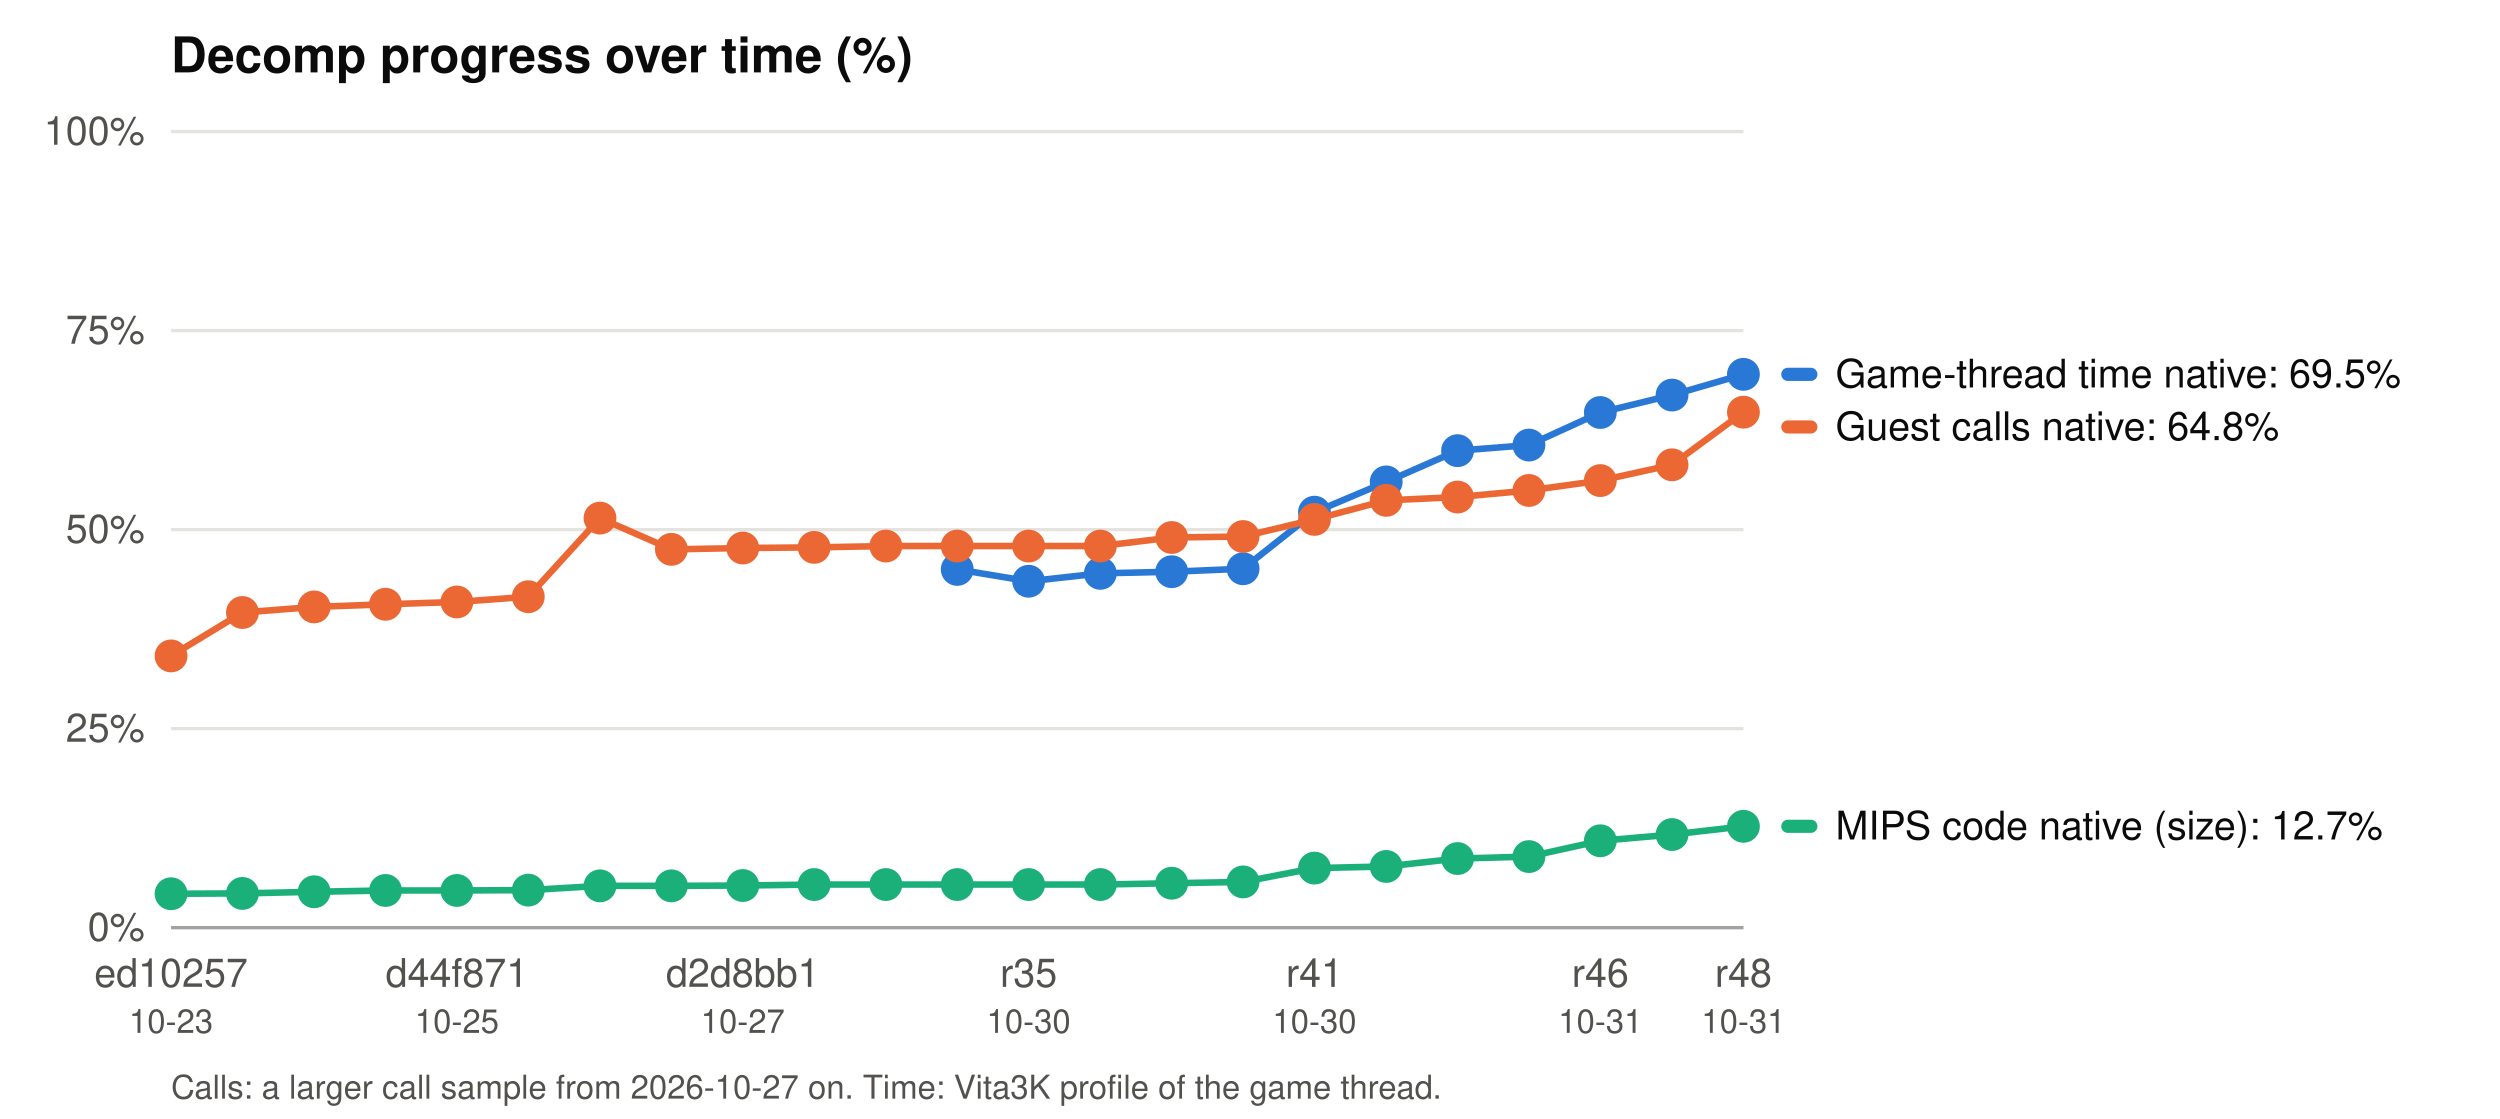
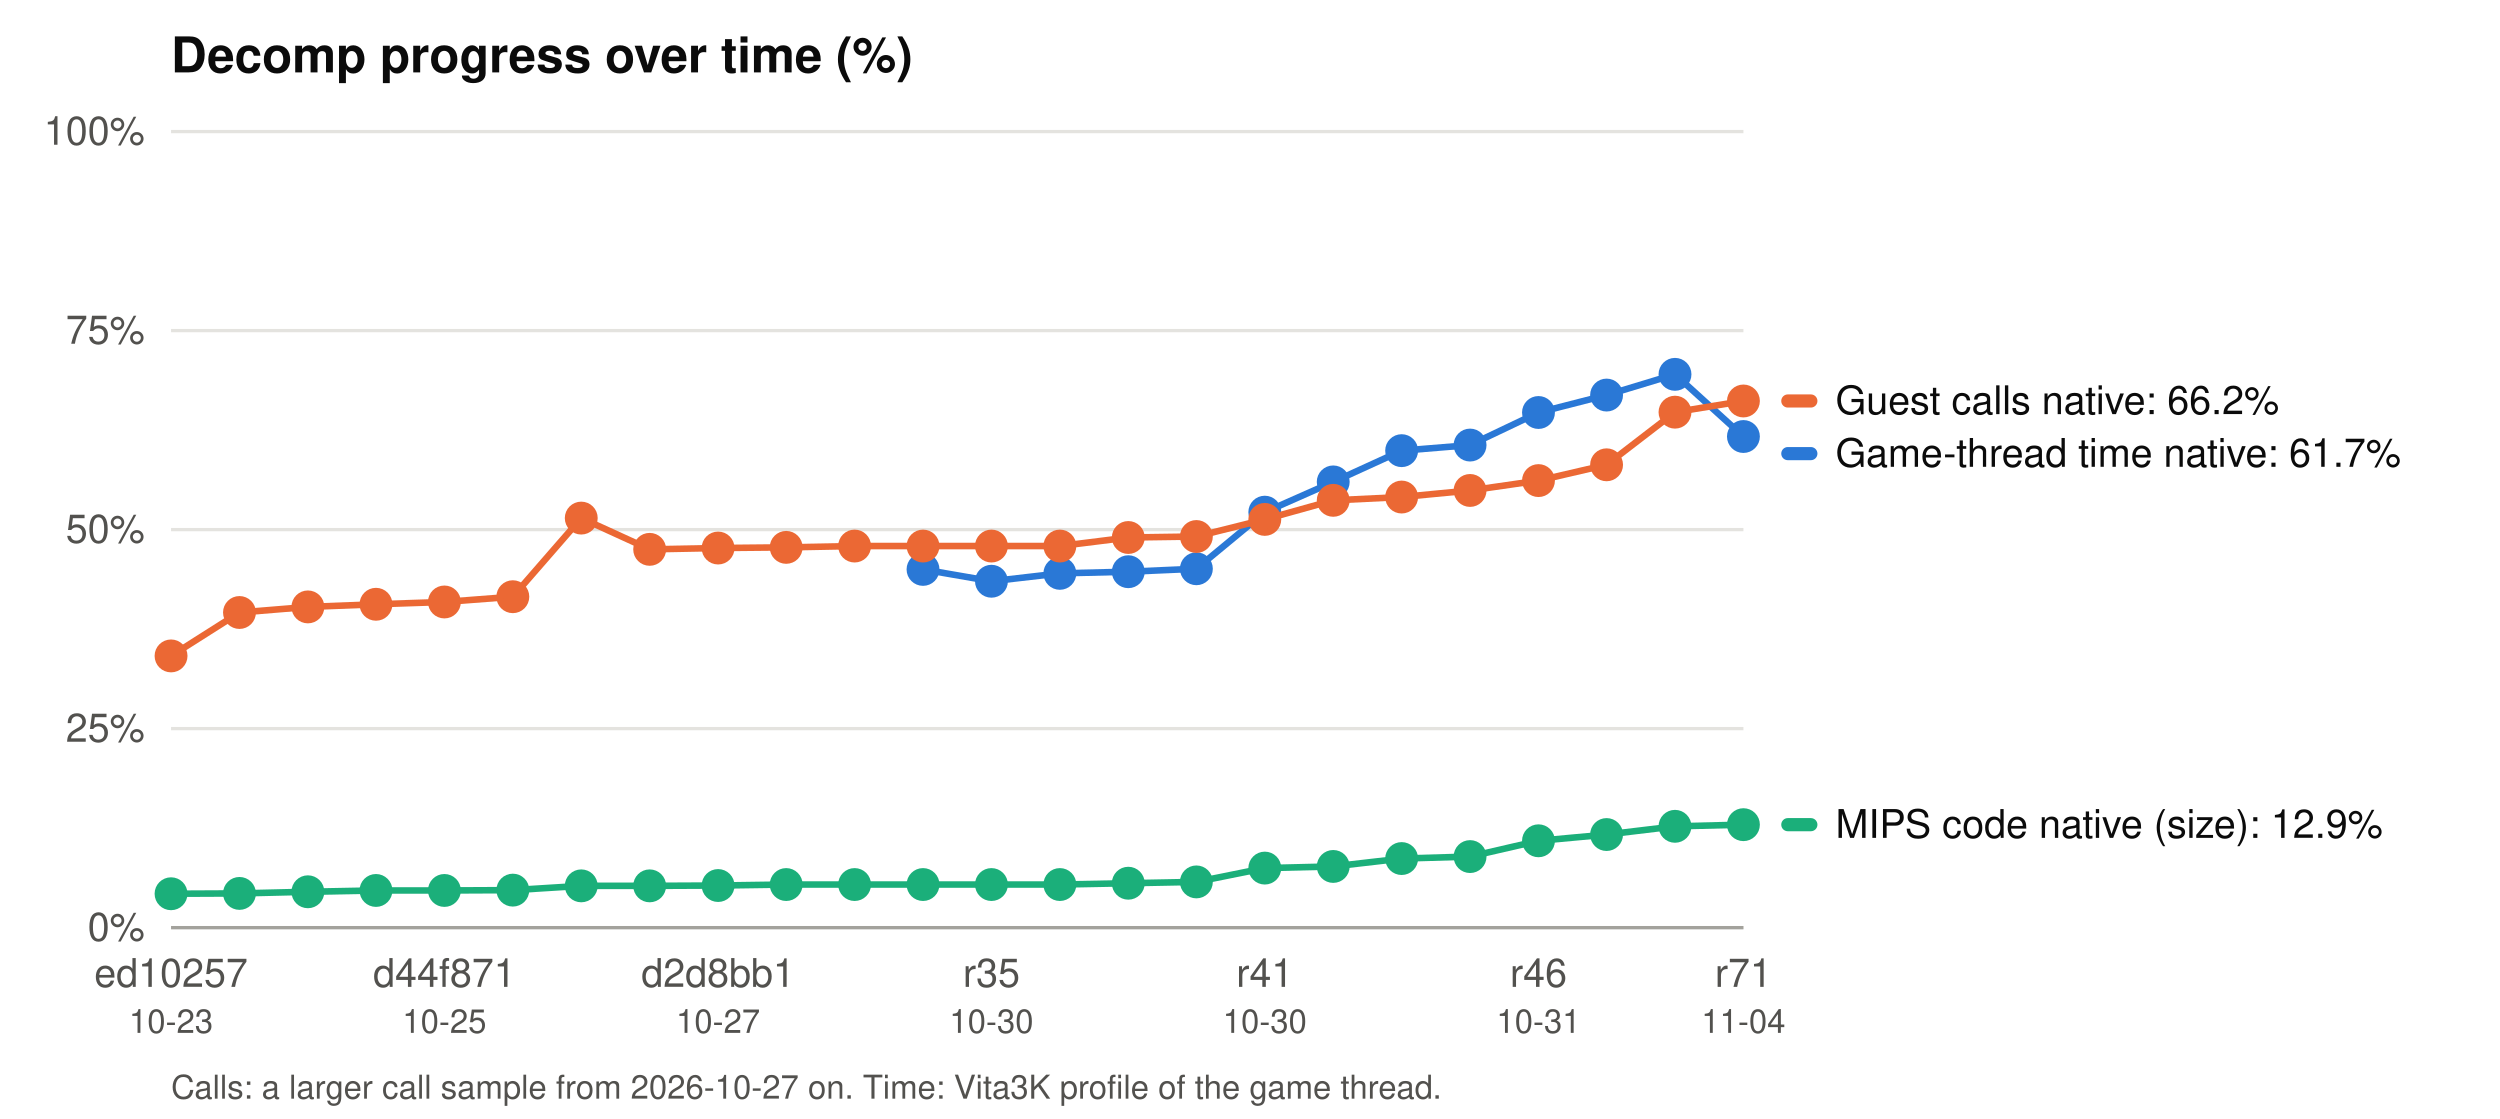
<svg xmlns="http://www.w3.org/2000/svg" width="760" height="340" viewBox="0 0 760 340" font-family="-apple-system, Helvetica, Arial, sans-serif" font-size="12">
  <style>svg{background:#fcfcfb} .t1{fill:#0b0b0b} .t2{fill:#52514e} .g{stroke:#e4e3df} .ax{stroke:#a3a29c} .ring{stroke:#fcfcfb} .s0{stroke:#2a78d6;fill:#2a78d6} .s1{stroke:#eb6834;fill:#eb6834} .s2{stroke:#1baf7a;fill:#1baf7a} @media (prefers-color-scheme: dark){svg{background:#1a1a19} .t1{fill:#f0efec} .t2{fill:#c3c2b7} .g{stroke:#383835} .ax{stroke:#6b6a65} .ring{stroke:#1a1a19} .s0{stroke:#3987e5;fill:#3987e5} .s1{stroke:#d95926;fill:#d95926} .s2{stroke:#199e70;fill:#199e70}}</style>
  <rect width="760" height="340" style="fill:none" />
  <text class="t1" x="52" y="22" font-size="15" font-weight="600">Decomp progress over time (%)</text>
  <line class="g" x1="52" x2="530" y1="282.0" y2="282.0" stroke-width="1" />
  <text class="t2" x="44" y="282.0" text-anchor="end" dy="4">0%</text>
  <line class="g" x1="52" x2="530" y1="221.5" y2="221.5" stroke-width="1" />
  <text class="t2" x="44" y="221.5" text-anchor="end" dy="4">25%</text>
  <line class="g" x1="52" x2="530" y1="161.0" y2="161.0" stroke-width="1" />
  <text class="t2" x="44" y="161.0" text-anchor="end" dy="4">50%</text>
  <line class="g" x1="52" x2="530" y1="100.5" y2="100.5" stroke-width="1" />
  <text class="t2" x="44" y="100.5" text-anchor="end" dy="4">75%</text>
  <line class="g" x1="52" x2="530" y1="40.0" y2="40.0" stroke-width="1" />
  <text class="t2" x="44" y="40.0" text-anchor="end" dy="4">100%</text>
  <line class="ax" x1="52" x2="530" y1="282.0" y2="282.0" stroke-width="1" />
  <text class="t2" x="52.0" y="300" text-anchor="middle">ed10257</text>
  <text class="t2" x="52.0" y="314" text-anchor="middle" font-size="10">10-23</text>
-   <text class="t2" x="138.9" y="300" text-anchor="middle">d44f871</text>
-   <text class="t2" x="138.9" y="314" text-anchor="middle" font-size="10">10-25</text>
-   <text class="t2" x="225.8" y="300" text-anchor="middle">d2d8bb1</text>
-   <text class="t2" x="225.8" y="314" text-anchor="middle" font-size="10">10-27</text>
-   <text class="t2" x="312.7" y="300" text-anchor="middle">r35</text>
-   <text class="t2" x="312.7" y="314" text-anchor="middle" font-size="10">10-30</text>
-   <text class="t2" x="399.6" y="300" text-anchor="middle">r41</text>
-   <text class="t2" x="399.6" y="314" text-anchor="middle" font-size="10">10-30</text>
-   <text class="t2" x="486.5" y="300" text-anchor="middle">r46</text>
-   <text class="t2" x="486.5" y="314" text-anchor="middle" font-size="10">10-31</text>
-   <text class="t2" x="530.0" y="300" text-anchor="middle">r48</text>
-   <text class="t2" x="530.0" y="314" text-anchor="middle" font-size="10">10-31</text>
-   <polyline class="s0" fill="none" style="fill:none" stroke-width="2" stroke-linejoin="round" points="291.0,173.1 312.7,176.7 334.5,174.3 356.2,173.8 377.9,172.9 399.6,155.7 421.4,146.5 443.1,137.0 464.8,135.3 486.5,125.4 508.3,120.1 530.0,113.8" />
-   <circle class="s0 ring" cx="291.0" cy="173.1" r="4" stroke-width="2" />
-   <circle class="s0 ring" cx="312.7" cy="176.7" r="4" stroke-width="2" />
-   <circle class="s0 ring" cx="334.5" cy="174.3" r="4" stroke-width="2" />
-   <circle class="s0 ring" cx="356.2" cy="173.8" r="4" stroke-width="2" />
-   <circle class="s0 ring" cx="377.9" cy="172.9" r="4" stroke-width="2" />
-   <circle class="s0 ring" cx="399.6" cy="155.7" r="4" stroke-width="2" />
-   <circle class="s0 ring" cx="421.4" cy="146.5" r="4" stroke-width="2" />
-   <circle class="s0 ring" cx="443.1" cy="137.0" r="4" stroke-width="2" />
-   <circle class="s0 ring" cx="464.8" cy="135.3" r="4" stroke-width="2" />
-   <circle class="s0 ring" cx="486.5" cy="125.4" r="4" stroke-width="2" />
-   <circle class="s0 ring" cx="508.3" cy="120.1" r="4" stroke-width="2" />
-   <circle class="s0 ring" cx="530.0" cy="113.8" r="4" stroke-width="2" />
-   <polyline class="s1" fill="none" style="fill:none" stroke-width="2" stroke-linejoin="round" points="52.0,199.4 73.7,186.2 95.5,184.5 117.2,183.7 138.9,183.0 160.6,181.4 182.4,157.5 204.1,167.0 225.8,166.6 247.5,166.4 269.3,166.0 291.0,166.0 312.7,166.0 334.5,166.0 356.2,163.4 377.9,163.1 399.6,157.9 421.4,152.1 443.1,151.1 464.8,149.1 486.5,146.1 508.3,141.3 530.0,125.3" />
+   <text class="t2" x="135.1" y="300" text-anchor="middle">d44f871</text>
+   <text class="t2" x="135.1" y="314" text-anchor="middle" font-size="10">10-25</text>
+   <text class="t2" x="218.3" y="300" text-anchor="middle">d2d8bb1</text>
+   <text class="t2" x="218.3" y="314" text-anchor="middle" font-size="10">10-27</text>
+   <text class="t2" x="301.4" y="300" text-anchor="middle">r35</text>
+   <text class="t2" x="301.4" y="314" text-anchor="middle" font-size="10">10-30</text>
+   <text class="t2" x="384.5" y="300" text-anchor="middle">r41</text>
+   <text class="t2" x="384.5" y="314" text-anchor="middle" font-size="10">10-30</text>
+   <text class="t2" x="467.7" y="300" text-anchor="middle">r46</text>
+   <text class="t2" x="467.7" y="314" text-anchor="middle" font-size="10">10-31</text>
+   <text class="t2" x="530.0" y="300" text-anchor="middle">r71</text>
+   <text class="t2" x="530.0" y="314" text-anchor="middle" font-size="10">11-04</text>
+   <polyline class="s0" fill="none" style="fill:none" stroke-width="2" stroke-linejoin="round" points="280.6,173.1 301.4,176.7 322.2,174.3 343.0,173.8 363.7,172.9 384.5,155.7 405.3,146.5 426.1,137.0 446.9,135.3 467.7,125.4 488.4,120.1 509.2,113.8 530.0,132.7" />
+   <circle class="s0 ring" cx="280.6" cy="173.1" r="4" stroke-width="2" />
+   <circle class="s0 ring" cx="301.4" cy="176.7" r="4" stroke-width="2" />
+   <circle class="s0 ring" cx="322.2" cy="174.3" r="4" stroke-width="2" />
+   <circle class="s0 ring" cx="343.0" cy="173.8" r="4" stroke-width="2" />
+   <circle class="s0 ring" cx="363.7" cy="172.9" r="4" stroke-width="2" />
+   <circle class="s0 ring" cx="384.5" cy="155.7" r="4" stroke-width="2" />
+   <circle class="s0 ring" cx="405.3" cy="146.5" r="4" stroke-width="2" />
+   <circle class="s0 ring" cx="426.1" cy="137.0" r="4" stroke-width="2" />
+   <circle class="s0 ring" cx="446.9" cy="135.3" r="4" stroke-width="2" />
+   <circle class="s0 ring" cx="467.7" cy="125.4" r="4" stroke-width="2" />
+   <circle class="s0 ring" cx="488.4" cy="120.1" r="4" stroke-width="2" />
+   <circle class="s0 ring" cx="509.2" cy="113.8" r="4" stroke-width="2" />
+   <circle class="s0 ring" cx="530.0" cy="132.7" r="4" stroke-width="2" />
+   <polyline class="s1" fill="none" style="fill:none" stroke-width="2" stroke-linejoin="round" points="52.0,199.4 72.8,186.2 93.6,184.5 114.3,183.7 135.1,183.0 155.9,181.4 176.7,157.5 197.5,167.0 218.3,166.6 239.0,166.4 259.8,166.0 280.6,166.0 301.4,166.0 322.2,166.0 343.0,163.4 363.7,163.1 384.5,157.9 405.3,152.1 426.1,151.1 446.9,149.1 467.7,146.1 488.4,141.3 509.2,125.3 530.0,121.9" />
  <circle class="s1 ring" cx="52.0" cy="199.4" r="4" stroke-width="2" />
-   <circle class="s1 ring" cx="73.7" cy="186.2" r="4" stroke-width="2" />
-   <circle class="s1 ring" cx="95.5" cy="184.5" r="4" stroke-width="2" />
-   <circle class="s1 ring" cx="117.2" cy="183.7" r="4" stroke-width="2" />
-   <circle class="s1 ring" cx="138.9" cy="183.0" r="4" stroke-width="2" />
-   <circle class="s1 ring" cx="160.6" cy="181.4" r="4" stroke-width="2" />
-   <circle class="s1 ring" cx="182.4" cy="157.5" r="4" stroke-width="2" />
-   <circle class="s1 ring" cx="204.1" cy="167.0" r="4" stroke-width="2" />
-   <circle class="s1 ring" cx="225.8" cy="166.6" r="4" stroke-width="2" />
-   <circle class="s1 ring" cx="247.5" cy="166.4" r="4" stroke-width="2" />
-   <circle class="s1 ring" cx="269.3" cy="166.0" r="4" stroke-width="2" />
-   <circle class="s1 ring" cx="291.0" cy="166.0" r="4" stroke-width="2" />
-   <circle class="s1 ring" cx="312.7" cy="166.0" r="4" stroke-width="2" />
-   <circle class="s1 ring" cx="334.5" cy="166.0" r="4" stroke-width="2" />
-   <circle class="s1 ring" cx="356.2" cy="163.4" r="4" stroke-width="2" />
-   <circle class="s1 ring" cx="377.9" cy="163.1" r="4" stroke-width="2" />
-   <circle class="s1 ring" cx="399.6" cy="157.9" r="4" stroke-width="2" />
-   <circle class="s1 ring" cx="421.4" cy="152.1" r="4" stroke-width="2" />
-   <circle class="s1 ring" cx="443.1" cy="151.1" r="4" stroke-width="2" />
-   <circle class="s1 ring" cx="464.8" cy="149.1" r="4" stroke-width="2" />
-   <circle class="s1 ring" cx="486.5" cy="146.1" r="4" stroke-width="2" />
-   <circle class="s1 ring" cx="508.3" cy="141.3" r="4" stroke-width="2" />
-   <circle class="s1 ring" cx="530.0" cy="125.3" r="4" stroke-width="2" />
-   <polyline class="s2" fill="none" style="fill:none" stroke-width="2" stroke-linejoin="round" points="52.0,271.7 73.7,271.6 95.5,271.1 117.2,270.7 138.9,270.7 160.6,270.6 182.4,269.3 204.1,269.3 225.8,269.2 247.5,268.9 269.3,268.9 291.0,268.9 312.7,268.9 334.5,268.9 356.2,268.5 377.9,268.1 399.6,263.9 421.4,263.4 443.1,261.0 464.8,260.4 486.5,255.6 508.3,253.7 530.0,251.2" />
+   <circle class="s1 ring" cx="72.8" cy="186.2" r="4" stroke-width="2" />
+   <circle class="s1 ring" cx="93.6" cy="184.5" r="4" stroke-width="2" />
+   <circle class="s1 ring" cx="114.3" cy="183.7" r="4" stroke-width="2" />
+   <circle class="s1 ring" cx="135.1" cy="183.0" r="4" stroke-width="2" />
+   <circle class="s1 ring" cx="155.9" cy="181.4" r="4" stroke-width="2" />
+   <circle class="s1 ring" cx="176.7" cy="157.5" r="4" stroke-width="2" />
+   <circle class="s1 ring" cx="197.5" cy="167.0" r="4" stroke-width="2" />
+   <circle class="s1 ring" cx="218.3" cy="166.6" r="4" stroke-width="2" />
+   <circle class="s1 ring" cx="239.0" cy="166.4" r="4" stroke-width="2" />
+   <circle class="s1 ring" cx="259.8" cy="166.0" r="4" stroke-width="2" />
+   <circle class="s1 ring" cx="280.6" cy="166.0" r="4" stroke-width="2" />
+   <circle class="s1 ring" cx="301.4" cy="166.0" r="4" stroke-width="2" />
+   <circle class="s1 ring" cx="322.2" cy="166.0" r="4" stroke-width="2" />
+   <circle class="s1 ring" cx="343.0" cy="163.4" r="4" stroke-width="2" />
+   <circle class="s1 ring" cx="363.7" cy="163.1" r="4" stroke-width="2" />
+   <circle class="s1 ring" cx="384.5" cy="157.9" r="4" stroke-width="2" />
+   <circle class="s1 ring" cx="405.3" cy="152.1" r="4" stroke-width="2" />
+   <circle class="s1 ring" cx="426.1" cy="151.1" r="4" stroke-width="2" />
+   <circle class="s1 ring" cx="446.9" cy="149.1" r="4" stroke-width="2" />
+   <circle class="s1 ring" cx="467.7" cy="146.1" r="4" stroke-width="2" />
+   <circle class="s1 ring" cx="488.4" cy="141.3" r="4" stroke-width="2" />
+   <circle class="s1 ring" cx="509.2" cy="125.3" r="4" stroke-width="2" />
+   <circle class="s1 ring" cx="530.0" cy="121.9" r="4" stroke-width="2" />
+   <polyline class="s2" fill="none" style="fill:none" stroke-width="2" stroke-linejoin="round" points="52.0,271.7 72.8,271.6 93.6,271.1 114.3,270.7 135.1,270.7 155.9,270.6 176.7,269.3 197.5,269.3 218.3,269.2 239.0,268.9 259.8,268.9 280.6,268.9 301.4,268.9 322.2,268.9 343.0,268.5 363.7,268.1 384.5,263.9 405.3,263.4 426.1,261.0 446.9,260.4 467.7,255.6 488.4,253.7 509.2,251.2 530.0,250.7" />
  <circle class="s2 ring" cx="52.0" cy="271.7" r="4" stroke-width="2" />
-   <circle class="s2 ring" cx="73.7" cy="271.6" r="4" stroke-width="2" />
-   <circle class="s2 ring" cx="95.5" cy="271.1" r="4" stroke-width="2" />
-   <circle class="s2 ring" cx="117.2" cy="270.7" r="4" stroke-width="2" />
-   <circle class="s2 ring" cx="138.9" cy="270.7" r="4" stroke-width="2" />
-   <circle class="s2 ring" cx="160.6" cy="270.6" r="4" stroke-width="2" />
-   <circle class="s2 ring" cx="182.4" cy="269.3" r="4" stroke-width="2" />
-   <circle class="s2 ring" cx="204.1" cy="269.3" r="4" stroke-width="2" />
-   <circle class="s2 ring" cx="225.8" cy="269.2" r="4" stroke-width="2" />
-   <circle class="s2 ring" cx="247.5" cy="268.9" r="4" stroke-width="2" />
-   <circle class="s2 ring" cx="269.3" cy="268.9" r="4" stroke-width="2" />
-   <circle class="s2 ring" cx="291.0" cy="268.9" r="4" stroke-width="2" />
-   <circle class="s2 ring" cx="312.7" cy="268.9" r="4" stroke-width="2" />
-   <circle class="s2 ring" cx="334.5" cy="268.9" r="4" stroke-width="2" />
-   <circle class="s2 ring" cx="356.2" cy="268.5" r="4" stroke-width="2" />
-   <circle class="s2 ring" cx="377.9" cy="268.1" r="4" stroke-width="2" />
-   <circle class="s2 ring" cx="399.6" cy="263.9" r="4" stroke-width="2" />
-   <circle class="s2 ring" cx="421.4" cy="263.4" r="4" stroke-width="2" />
-   <circle class="s2 ring" cx="443.1" cy="261.0" r="4" stroke-width="2" />
-   <circle class="s2 ring" cx="464.8" cy="260.4" r="4" stroke-width="2" />
-   <circle class="s2 ring" cx="486.5" cy="255.6" r="4" stroke-width="2" />
-   <circle class="s2 ring" cx="508.3" cy="253.7" r="4" stroke-width="2" />
-   <circle class="s2 ring" cx="530.0" cy="251.2" r="4" stroke-width="2" />
-   <rect class="s0" x="542" y="112.3" width="10" height="3" rx="1.5" />
-   <text class="t1" x="558" y="113.8" dy="4">Game-thread time native: 69.5%</text>
-   <rect class="s1" x="542" y="128.3" width="10" height="3" rx="1.5" />
-   <text class="t1" x="558" y="129.8" dy="4">Guest calls native: 64.8%</text>
-   <rect class="s2" x="542" y="249.7" width="10" height="3" rx="1.5" />
-   <text class="t1" x="558" y="251.2" dy="4">MIPS code native (size): 12.7%</text>
+   <circle class="s2 ring" cx="72.8" cy="271.6" r="4" stroke-width="2" />
+   <circle class="s2 ring" cx="93.6" cy="271.1" r="4" stroke-width="2" />
+   <circle class="s2 ring" cx="114.3" cy="270.7" r="4" stroke-width="2" />
+   <circle class="s2 ring" cx="135.1" cy="270.7" r="4" stroke-width="2" />
+   <circle class="s2 ring" cx="155.9" cy="270.6" r="4" stroke-width="2" />
+   <circle class="s2 ring" cx="176.7" cy="269.3" r="4" stroke-width="2" />
+   <circle class="s2 ring" cx="197.5" cy="269.3" r="4" stroke-width="2" />
+   <circle class="s2 ring" cx="218.3" cy="269.2" r="4" stroke-width="2" />
+   <circle class="s2 ring" cx="239.0" cy="268.9" r="4" stroke-width="2" />
+   <circle class="s2 ring" cx="259.8" cy="268.9" r="4" stroke-width="2" />
+   <circle class="s2 ring" cx="280.6" cy="268.9" r="4" stroke-width="2" />
+   <circle class="s2 ring" cx="301.4" cy="268.9" r="4" stroke-width="2" />
+   <circle class="s2 ring" cx="322.2" cy="268.9" r="4" stroke-width="2" />
+   <circle class="s2 ring" cx="343.0" cy="268.5" r="4" stroke-width="2" />
+   <circle class="s2 ring" cx="363.7" cy="268.1" r="4" stroke-width="2" />
+   <circle class="s2 ring" cx="384.5" cy="263.9" r="4" stroke-width="2" />
+   <circle class="s2 ring" cx="405.3" cy="263.4" r="4" stroke-width="2" />
+   <circle class="s2 ring" cx="426.1" cy="261.0" r="4" stroke-width="2" />
+   <circle class="s2 ring" cx="446.9" cy="260.4" r="4" stroke-width="2" />
+   <circle class="s2 ring" cx="467.7" cy="255.6" r="4" stroke-width="2" />
+   <circle class="s2 ring" cx="488.4" cy="253.7" r="4" stroke-width="2" />
+   <circle class="s2 ring" cx="509.2" cy="251.2" r="4" stroke-width="2" />
+   <circle class="s2 ring" cx="530.0" cy="250.7" r="4" stroke-width="2" />
+   <rect class="s1" x="542" y="120.4" width="10" height="3" rx="1.5" />
+   <text class="t1" x="558" y="121.9" dy="4">Guest calls native: 66.2%</text>
+   <rect class="s0" x="542" y="136.4" width="10" height="3" rx="1.5" />
+   <text class="t1" x="558" y="137.9" dy="4">Game-thread time native: 61.7%</text>
+   <rect class="s2" x="542" y="249.2" width="10" height="3" rx="1.5" />
+   <text class="t1" x="558" y="250.7" dy="4">MIPS code native (size): 12.9%</text>
  <text class="t2" x="52" y="334" font-size="10">Calls: a larger call sample from 2026-10-27 on. Time: Vita3K profile of the game thread.</text>
</svg>
